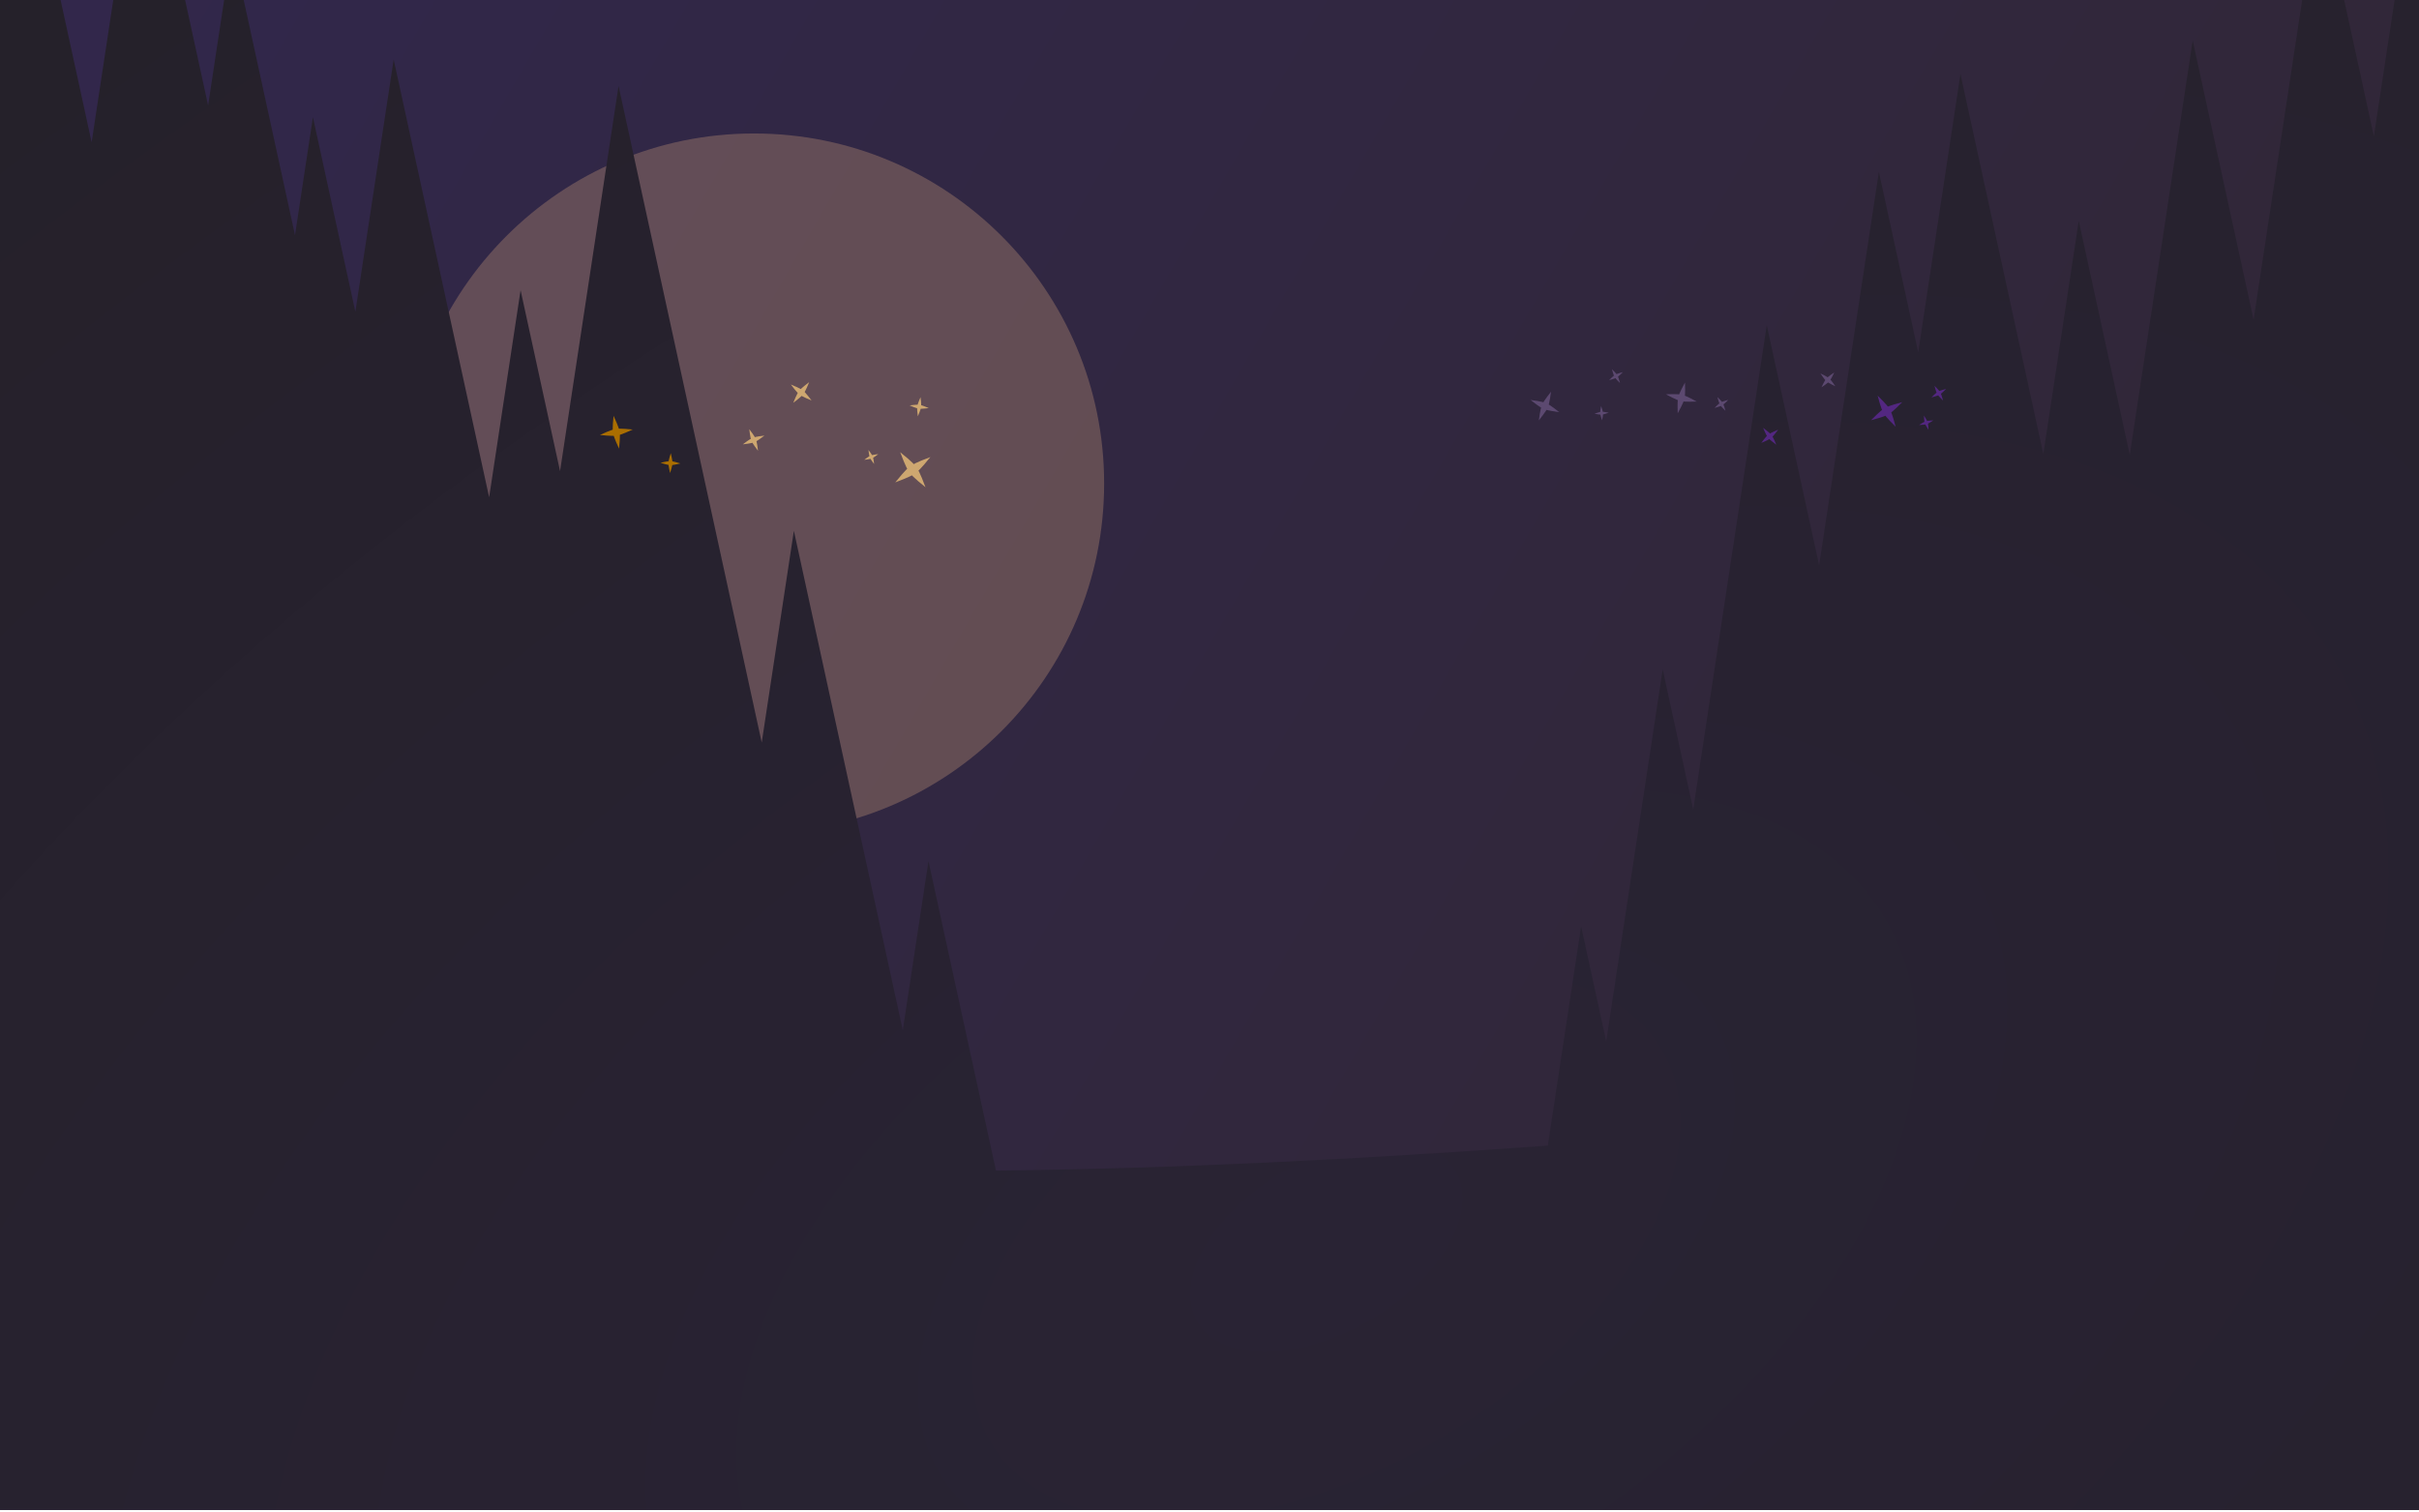
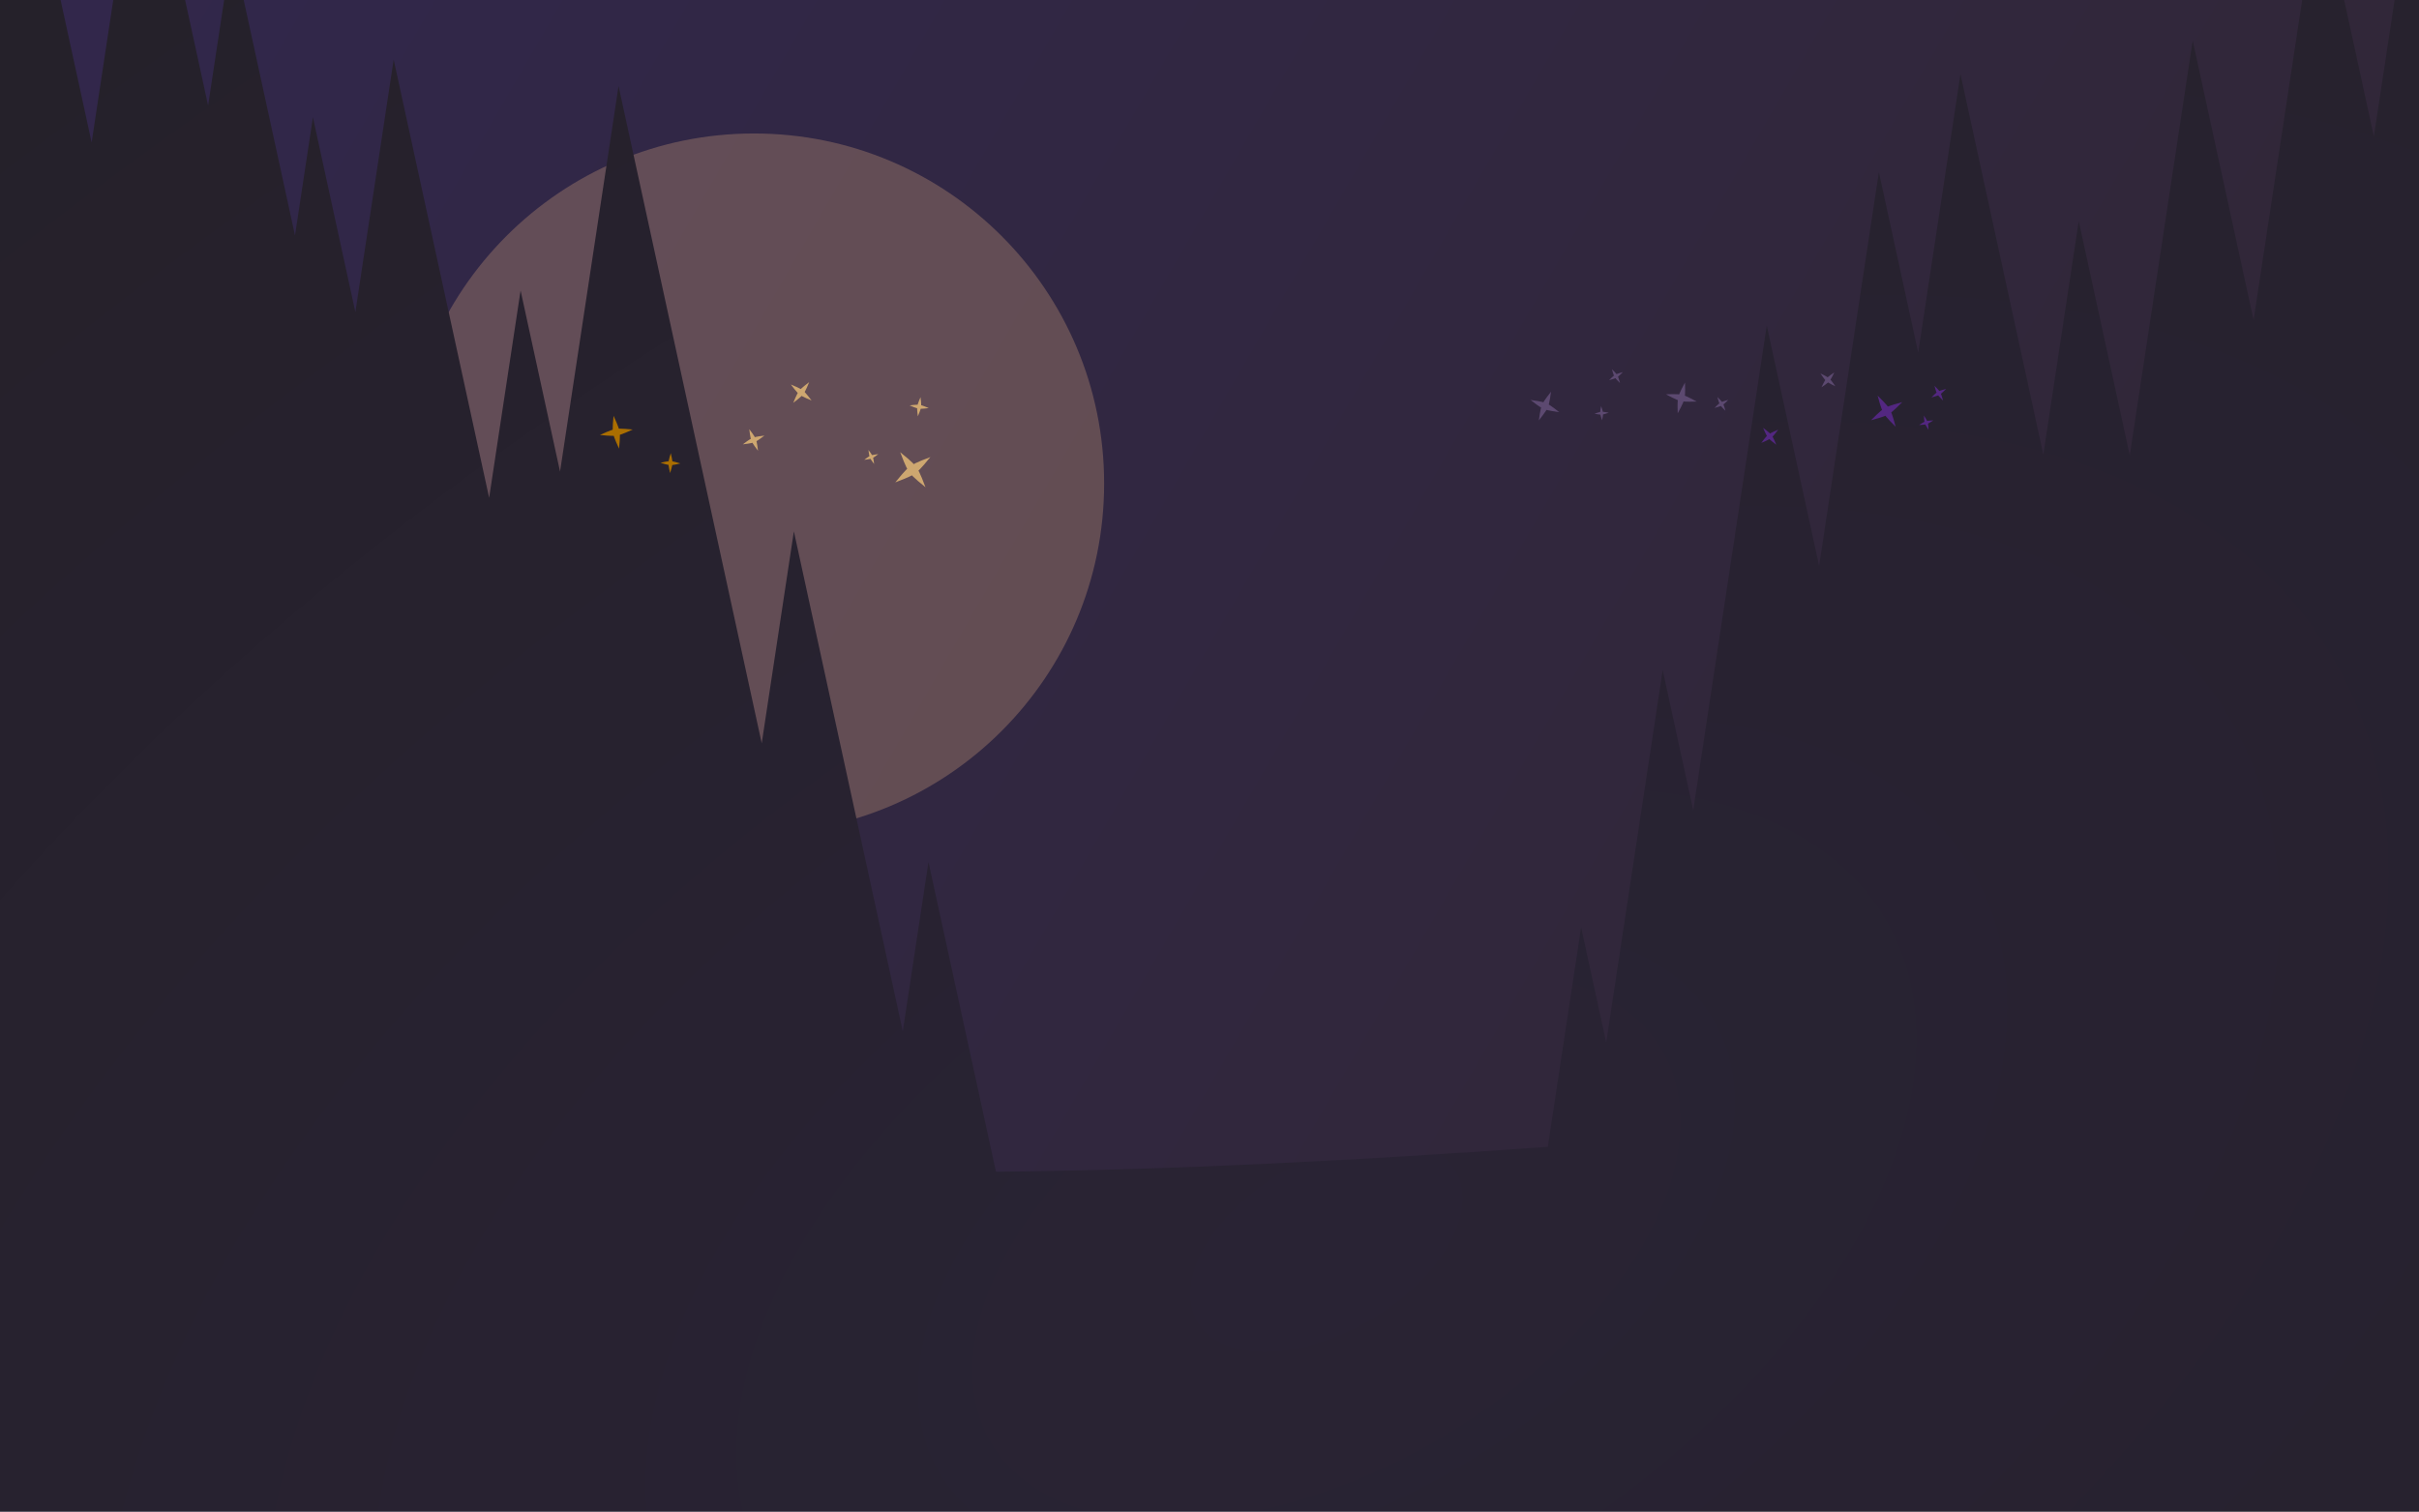
<svg xmlns="http://www.w3.org/2000/svg" xmlns:xlink="http://www.w3.org/1999/xlink" width="2560" height="1600" viewBox="0 0 2560 1600" version="1.1" id="svg1">
  <defs id="defs1">
    <linearGradient id="linearGradient4">
      <stop style="stop-color:#292334;stop-opacity:1;" offset="0" id="stop4" />
      <stop style="stop-color:#242027;stop-opacity:1;" offset="1" id="stop5" />
    </linearGradient>
    <linearGradient id="linearGradient1">
      <stop style="stop-color:#302721;stop-opacity:1;" offset="0" id="stop1" />
      <stop style="stop-color:#322758;stop-opacity:1;" offset="1" id="stop2" />
    </linearGradient>
    <linearGradient xlink:href="#linearGradient1" id="linearGradient2" x1="4306.32" y1="2563.535" x2="-1255.299" y2="-647.467" gradientUnits="userSpaceOnUse" />
-     <radialGradient xlink:href="#linearGradient4" id="radialGradient5" cx="1335.316" cy="1651.003" fx="1335.316" fy="1651.003" r="1280" gradientTransform="matrix(2.775351,-1.619722,0.930788,1.594881,-3839,848.8117)" gradientUnits="userSpaceOnUse" />
+     <radialGradient xlink:href="#linearGradient4" id="radialGradient5" cx="1335.316" cy="1651.003" fx="1335.316" fy="1651.003" r="1280" gradientTransform="matrix(2.775351,-1.619722,0.930788,1.594881,-3839,848.8118)" gradientUnits="userSpaceOnUse" />
  </defs>
  <g id="layer1">
-     <rect style="fill:url(#linearGradient2);stroke-width:5;stroke-linecap:round;paint-order:fill markers stroke" id="rect1" width="2560" height="1598.349" x="0" y="0" />
+     <rect style="fill:url(#linearGradient2);stroke-width:5;stroke-linecap:round;paint-order:fill markers stroke" id="rect1" width="2560" height="1600" x="0" y="0" />
    <circle style="opacity:0.32;fill:#cf9e7c;fill-opacity:1;stroke-width:5;stroke-linecap:round;paint-order:fill markers stroke" id="path3" cx="797.958" cy="511.824" r="370.538" />
-     <path id="path11" style="font-variation-settings:normal;opacity:1;vector-effect:none;fill:url(#radialGradient5);fill-opacity:1;fill-rule:evenodd;stroke:none;stroke-width:5;stroke-linecap:butt;stroke-linejoin:miter;stroke-miterlimit:4;stroke-dasharray:none;stroke-dashoffset:0;stroke-opacity:1;-inkscape-stroke:none;stop-color:#000000;stop-opacity:1" d="m 0,0 v 784.141 446.352 367.857 h 354.869 777.475 447.125 917.936 H 2560 V 1431.949 1132.611 0 h -25.836 L 2512.254,144.283 2480.799,0 h -44.447 L 2384.955,338.461 2320.519,42.902 2253.918,481.504 2199.914,233.795 2162.428,480.654 2074.731,78.395 2030.012,372.881 1988.397,181.994 1925.162,598.416 1869.75,344.248 l -77.834,512.564 -32.305,-148.182 -59.787,393.721 -26.547,-121.768 -35.246,232.107 c -199.27,14.315 -395.065,24.46 -584.014,26.389 L 982.605,911.516 955.418,1090.561 840.154,561.863 806.123,785.979 654.605,90.988 592.691,498.711 550.936,307.18 517.652,526.363 416.631,62.99 376.078,330.045 331.166,124.037 312.195,248.961 257.92,0 H 237.188 L 220.238,111.619 195.904,0 H 119.852 L 96.975,150.654 64.131,0 Z" />
+     <path id="path11" style="font-variation-settings:normal;opacity:1;vector-effect:none;fill:url(#radialGradient5);fill-opacity:1;fill-rule:evenodd;stroke:none;stroke-width:5;stroke-linecap:butt;stroke-linejoin:miter;stroke-miterlimit:4;stroke-dasharray:none;stroke-dashoffset:0;stroke-opacity:1;-inkscape-stroke:none;stop-color:#000000;stop-opacity:1" d="m 0,0 v 784.95 446.812 368.237 h 354.869 777.475 447.125 917.936 H 2560 V 1433.428 1133.781 0 h -25.836 L 2512.254,144.432 2480.799,0 h -44.447 L 2384.955,338.81 2320.519,42.947 2253.918,482.001 2199.914,234.036 2162.428,481.151 2074.731,78.475 2030.012,373.266 1988.397,182.182 1925.162,599.034 1869.75,344.604 l -77.834,513.094 -32.305,-148.335 -59.787,394.127 -26.547,-121.893 -35.246,232.347 c -199.27,14.33 -395.065,24.485 -584.014,26.416 L 982.605,912.457 955.418,1091.687 840.154,562.443 806.123,786.79 654.605,91.082 592.691,499.226 550.936,307.497 517.652,526.907 416.631,63.055 376.078,330.386 331.166,124.165 312.195,249.218 257.92,0 H 237.188 L 220.238,111.734 195.904,0 H 119.852 L 96.975,150.81 64.131,0 Z" />
  </g>
  <g id="g77" transform="matrix(-0.5782451,-3.472508,3.472508,-0.5782451,-3539.816,167.0589)" style="fill:#aa6e00;fill-opacity:1;stroke-width:0.284">
    <path style="font-variation-settings:normal;opacity:1;fill:#aa6e00;fill-opacity:1;fill-rule:nonzero;stroke:none;stroke-width:0.568;stroke-linecap:butt;stroke-linejoin:miter;stroke-miterlimit:4;stroke-dasharray:none;stroke-dashoffset:0;stroke-opacity:1;stop-color:#000000;stop-opacity:1" d="m -277.002,1156.084 c -0.167,0.833 -1,3.333 -1,5 0,1.667 0.833,4.167 1,5 0.167,-0.833 1,-3.333 1,-5 0,-1.667 -0.833,-4.167 -1,-5 z" id="path74" />
    <path style="font-variation-settings:normal;opacity:1;fill:#aa6e00;fill-opacity:1;fill-rule:nonzero;stroke:none;stroke-width:0.568;stroke-linecap:butt;stroke-linejoin:miter;stroke-miterlimit:4;stroke-dasharray:none;stroke-dashoffset:0;stroke-opacity:1;stop-color:#000000;stop-opacity:1" d="m -277.002,1156.084 c -0.167,0.833 -1,3.333 -1,5 0,1.667 0.833,4.167 1,5 0.167,-0.833 1,-3.333 1,-5 0,-1.667 -0.833,-4.167 -1,-5 z" id="path77" transform="rotate(90,-277.0023,1161.084)" />
  </g>
  <g id="g81" transform="matrix(1.483792,-0.6008695,0.6008695,1.483792,635.4235,-1405.523)" style="fill:#cea770;fill-opacity:1;stroke-width:0.625">
    <path style="font-variation-settings:normal;opacity:1;fill:#cea770;fill-opacity:1;fill-rule:nonzero;stroke:none;stroke-width:1.249;stroke-linecap:butt;stroke-linejoin:miter;stroke-miterlimit:4;stroke-dasharray:none;stroke-dashoffset:0;stroke-opacity:1;stop-color:#000000;stop-opacity:1" d="m -277.002,1156.084 c -0.167,0.833 -1,3.333 -1,5 0,1.667 0.833,4.167 1,5 0.167,-0.833 1,-3.333 1,-5 0,-1.667 -0.833,-4.167 -1,-5 z" id="path78" />
    <path style="font-variation-settings:normal;opacity:1;fill:#cea770;fill-opacity:1;fill-rule:nonzero;stroke:none;stroke-width:1.249;stroke-linecap:butt;stroke-linejoin:miter;stroke-miterlimit:4;stroke-dasharray:none;stroke-dashoffset:0;stroke-opacity:1;stop-color:#000000;stop-opacity:1" d="m -277.002,1156.084 c -0.167,0.833 -1,3.333 -1,5 0,1.667 0.833,4.167 1,5 0.167,-0.833 1,-3.333 1,-5 0,-1.667 -0.833,-4.167 -1,-5 z" id="path81" transform="rotate(90,-277.0023,1161.084)" />
  </g>
  <g id="g83" transform="matrix(-0.2844478,2.025765,-2.025765,-0.2844478,3246.041,1321.96)" style="fill:#cea770;fill-opacity:1;stroke-width:0.489">
    <path style="font-variation-settings:normal;opacity:1;fill:#cea770;fill-opacity:1;fill-rule:nonzero;stroke:none;stroke-width:0.978;stroke-linecap:butt;stroke-linejoin:miter;stroke-miterlimit:4;stroke-dasharray:none;stroke-dashoffset:0;stroke-opacity:1;stop-color:#000000;stop-opacity:1" d="m -277.002,1156.084 c -0.167,0.833 -1,3.333 -1,5 0,1.667 0.833,4.167 1,5 0.167,-0.833 1,-3.333 1,-5 0,-1.667 -0.833,-4.167 -1,-5 z" id="path82" />
    <path style="font-variation-settings:normal;opacity:1;fill:#cea770;fill-opacity:1;fill-rule:nonzero;stroke:none;stroke-width:0.978;stroke-linecap:butt;stroke-linejoin:miter;stroke-miterlimit:4;stroke-dasharray:none;stroke-dashoffset:0;stroke-opacity:1;stop-color:#000000;stop-opacity:1" d="m -277.002,1156.084 c -0.167,0.833 -1,3.333 -1,5 0,1.667 0.833,4.167 1,5 0.167,-0.833 1,-3.333 1,-5 0,-1.667 -0.833,-4.167 -1,-5 z" id="path83" transform="rotate(90,-277.0023,1161.084)" />
  </g>
  <g id="g85" transform="matrix(3.71521,-2.680747,2.680747,3.71521,-1117.402,-4559.032)" style="fill:#cea770;fill-opacity:1;stroke-width:0.218">
    <path style="font-variation-settings:normal;opacity:1;fill:#cea770;fill-opacity:1;fill-rule:nonzero;stroke:none;stroke-width:0.437;stroke-linecap:butt;stroke-linejoin:miter;stroke-miterlimit:4;stroke-dasharray:none;stroke-dashoffset:0;stroke-opacity:1;stop-color:#000000;stop-opacity:1" d="m -277.002,1156.084 c -0.167,0.833 -1,3.333 -1,5 0,1.667 0.833,4.167 1,5 0.167,-0.833 1,-3.333 1,-5 0,-1.667 -0.833,-4.167 -1,-5 z" id="path84" />
    <path style="font-variation-settings:normal;opacity:1;fill:#cea770;fill-opacity:1;fill-rule:nonzero;stroke:none;stroke-width:0.437;stroke-linecap:butt;stroke-linejoin:miter;stroke-miterlimit:4;stroke-dasharray:none;stroke-dashoffset:0;stroke-opacity:1;stop-color:#000000;stop-opacity:1" d="m -277.002,1156.084 c -0.167,0.833 -1,3.333 -1,5 0,1.667 0.833,4.167 1,5 0.167,-0.833 1,-3.333 1,-5 0,-1.667 -0.833,-4.167 -1,-5 z" id="path85" transform="rotate(90,-277.0023,1161.084)" />
  </g>
  <g id="g87" transform="matrix(1.68704,-2.190784,2.190784,1.68704,-1228.462,-2150.186)" style="fill:#cea770;fill-opacity:1;stroke-width:0.362">
    <path style="font-variation-settings:normal;opacity:1;fill:#cea770;fill-opacity:1;fill-rule:nonzero;stroke:none;stroke-width:0.723;stroke-linecap:butt;stroke-linejoin:miter;stroke-miterlimit:4;stroke-dasharray:none;stroke-dashoffset:0;stroke-opacity:1;stop-color:#000000;stop-opacity:1" d="m -277.002,1156.084 c -0.167,0.833 -1,3.333 -1,5 0,1.667 0.833,4.167 1,5 0.167,-0.833 1,-3.333 1,-5 0,-1.667 -0.833,-4.167 -1,-5 z" id="path86" />
    <path style="font-variation-settings:normal;opacity:1;fill:#cea770;fill-opacity:1;fill-rule:nonzero;stroke:none;stroke-width:0.723;stroke-linecap:butt;stroke-linejoin:miter;stroke-miterlimit:4;stroke-dasharray:none;stroke-dashoffset:0;stroke-opacity:1;stop-color:#000000;stop-opacity:1" d="m -277.002,1156.084 c -0.167,0.833 -1,3.333 -1,5 0,1.667 0.833,4.167 1,5 0.167,-0.833 1,-3.333 1,-5 0,-1.667 -0.833,-4.167 -1,-5 z" id="path87" transform="rotate(90,-277.0023,1161.084)" />
  </g>
  <g id="g89" transform="matrix(0.06931283,-2.10255,2.10255,0.06931283,-1712.505,-172.6588)" style="fill:#aa6e00;fill-opacity:1;stroke-width:0.475">
    <path style="font-variation-settings:normal;opacity:1;fill:#aa6e00;fill-opacity:1;fill-rule:nonzero;stroke:none;stroke-width:0.951;stroke-linecap:butt;stroke-linejoin:miter;stroke-miterlimit:4;stroke-dasharray:none;stroke-dashoffset:0;stroke-opacity:1;stop-color:#000000;stop-opacity:1" d="m -277.002,1156.084 c -0.167,0.833 -1,3.333 -1,5 0,1.667 0.833,4.167 1,5 0.167,-0.833 1,-3.333 1,-5 0,-1.667 -0.833,-4.167 -1,-5 z" id="path88" />
    <path style="font-variation-settings:normal;opacity:1;fill:#aa6e00;fill-opacity:1;fill-rule:nonzero;stroke:none;stroke-width:0.951;stroke-linecap:butt;stroke-linejoin:miter;stroke-miterlimit:4;stroke-dasharray:none;stroke-dashoffset:0;stroke-opacity:1;stop-color:#000000;stop-opacity:1" d="m -277.002,1156.084 c -0.167,0.833 -1,3.333 -1,5 0,1.667 0.833,4.167 1,5 0.167,-0.833 1,-3.333 1,-5 0,-1.667 -0.833,-4.167 -1,-5 z" id="path89" transform="rotate(90,-277.0023,1161.084)" />
  </g>
  <g id="g210" transform="matrix(-1.501105,0.1026524,-0.1026524,-1.501105,1398.349,2208.732)" style="fill:#5c4970;fill-opacity:1;stroke-width:0.665">
    <path style="font-variation-settings:normal;opacity:1;fill:#5c4970;fill-opacity:1;fill-rule:nonzero;stroke:none;stroke-width:1.329;stroke-linecap:butt;stroke-linejoin:miter;stroke-miterlimit:4;stroke-dasharray:none;stroke-dashoffset:0;stroke-opacity:1;stop-color:#000000;stop-opacity:1" d="m -277.002,1156.084 c -0.167,0.833 -1,3.333 -1,5 0,1.667 0.833,4.167 1,5 0.167,-0.833 1,-3.333 1,-5 0,-1.667 -0.833,-4.167 -1,-5 z" id="path209" />
    <path style="font-variation-settings:normal;opacity:1;fill:#5c4970;fill-opacity:1;fill-rule:nonzero;stroke:none;stroke-width:1.329;stroke-linecap:butt;stroke-linejoin:miter;stroke-miterlimit:4;stroke-dasharray:none;stroke-dashoffset:0;stroke-opacity:1;stop-color:#000000;stop-opacity:1" d="m -277.002,1156.084 c -0.167,0.833 -1,3.333 -1,5 0,1.667 0.833,4.167 1,5 0.167,-0.833 1,-3.333 1,-5 0,-1.667 -0.833,-4.167 -1,-5 z" id="path210" transform="rotate(90,-277.0023,1161.084)" />
  </g>
  <g id="g212" transform="matrix(-1.577266,-1.356613,1.356613,-1.577266,-77.62236,1857.656)" style="fill:#5c4970;fill-opacity:1;stroke-width:0.481">
    <path style="font-variation-settings:normal;opacity:1;fill:#5c4970;fill-opacity:1;fill-rule:nonzero;stroke:none;stroke-width:0.961;stroke-linecap:butt;stroke-linejoin:miter;stroke-miterlimit:4;stroke-dasharray:none;stroke-dashoffset:0;stroke-opacity:1;stop-color:#000000;stop-opacity:1" d="m -277.002,1156.084 c -0.167,0.833 -1,3.333 -1,5 0,1.667 0.833,4.167 1,5 0.167,-0.833 1,-3.333 1,-5 0,-1.667 -0.833,-4.167 -1,-5 z" id="path211" />
    <path style="font-variation-settings:normal;opacity:1;fill:#5c4970;fill-opacity:1;fill-rule:nonzero;stroke:none;stroke-width:0.961;stroke-linecap:butt;stroke-linejoin:miter;stroke-miterlimit:4;stroke-dasharray:none;stroke-dashoffset:0;stroke-opacity:1;stop-color:#000000;stop-opacity:1" d="m -277.002,1156.084 c -0.167,0.833 -1,3.333 -1,5 0,1.667 0.833,4.167 1,5 0.167,-0.833 1,-3.333 1,-5 0,-1.667 -0.833,-4.167 -1,-5 z" id="path212" transform="rotate(90,-277.0023,1161.084)" />
  </g>
  <g id="g214" transform="matrix(-3.29917,1.91144,-1.91144,-3.29917,3302.075,4795.337)" style="fill:#532781;fill-opacity:1;stroke-width:0.262">
    <path style="font-variation-settings:normal;opacity:1;fill:#532781;fill-opacity:1;fill-rule:nonzero;stroke:none;stroke-width:0.525;stroke-linecap:butt;stroke-linejoin:miter;stroke-miterlimit:4;stroke-dasharray:none;stroke-dashoffset:0;stroke-opacity:1;stop-color:#000000;stop-opacity:1" d="m -277.002,1156.084 c -0.167,0.833 -1,3.333 -1,5 0,1.667 0.833,4.167 1,5 0.167,-0.833 1,-3.333 1,-5 0,-1.667 -0.833,-4.167 -1,-5 z" id="path213" />
    <path style="font-variation-settings:normal;opacity:1;fill:#532781;fill-opacity:1;fill-rule:nonzero;stroke:none;stroke-width:0.525;stroke-linecap:butt;stroke-linejoin:miter;stroke-miterlimit:4;stroke-dasharray:none;stroke-dashoffset:0;stroke-opacity:1;stop-color:#000000;stop-opacity:1" d="m -277.002,1156.084 c -0.167,0.833 -1,3.333 -1,5 0,1.667 0.833,4.167 1,5 0.167,-0.833 1,-3.333 1,-5 0,-1.667 -0.833,-4.167 -1,-5 z" id="path214" transform="rotate(90,-277.0023,1161.084)" />
  </g>
  <g id="g216" transform="matrix(-1.553978,0.9033406,-0.9033406,-1.553978,2670.166,2470.716)" style="fill:#532781;fill-opacity:1;stroke-width:0.556">
    <path style="font-variation-settings:normal;opacity:1;fill:#532781;fill-opacity:1;fill-rule:nonzero;stroke:none;stroke-width:1.113;stroke-linecap:butt;stroke-linejoin:miter;stroke-miterlimit:4;stroke-dasharray:none;stroke-dashoffset:0;stroke-opacity:1;stop-color:#000000;stop-opacity:1" d="m -277.002,1156.084 c -0.167,0.833 -1,3.333 -1,5 0,1.667 0.833,4.167 1,5 0.167,-0.833 1,-3.333 1,-5 0,-1.667 -0.833,-4.167 -1,-5 z" id="path215" />
    <path style="font-variation-settings:normal;opacity:1;fill:#532781;fill-opacity:1;fill-rule:nonzero;stroke:none;stroke-width:1.113;stroke-linecap:butt;stroke-linejoin:miter;stroke-miterlimit:4;stroke-dasharray:none;stroke-dashoffset:0;stroke-opacity:1;stop-color:#000000;stop-opacity:1" d="m -277.002,1156.084 c -0.167,0.833 -1,3.333 -1,5 0,1.667 0.833,4.167 1,5 0.167,-0.833 1,-3.333 1,-5 0,-1.667 -0.833,-4.167 -1,-5 z" id="path216" transform="rotate(90,-277.0023,1161.084)" />
  </g>
  <g id="g218" transform="matrix(0.4857128,1.503148,-1.503148,0.4857128,3918.333,299.8664)" style="fill:#532781;fill-opacity:1;stroke-width:0.633">
    <path style="font-variation-settings:normal;opacity:1;fill:#532781;fill-opacity:1;fill-rule:nonzero;stroke:none;stroke-width:1.266;stroke-linecap:butt;stroke-linejoin:miter;stroke-miterlimit:4;stroke-dasharray:none;stroke-dashoffset:0;stroke-opacity:1;stop-color:#000000;stop-opacity:1" d="m -277.002,1156.084 c -0.167,0.833 -1,3.333 -1,5 0,1.667 0.833,4.167 1,5 0.167,-0.833 1,-3.333 1,-5 0,-1.667 -0.833,-4.167 -1,-5 z" id="path217" />
    <path style="font-variation-settings:normal;opacity:1;fill:#532781;fill-opacity:1;fill-rule:nonzero;stroke:none;stroke-width:1.266;stroke-linecap:butt;stroke-linejoin:miter;stroke-miterlimit:4;stroke-dasharray:none;stroke-dashoffset:0;stroke-opacity:1;stop-color:#000000;stop-opacity:1" d="m -277.002,1156.084 c -0.167,0.833 -1,3.333 -1,5 0,1.667 0.833,4.167 1,5 0.167,-0.833 1,-3.333 1,-5 0,-1.667 -0.833,-4.167 -1,-5 z" id="path218" transform="rotate(90,-277.0023,1161.084)" />
  </g>
  <g id="g220" transform="matrix(-3.260597,-0.7697351,0.7697351,-3.260597,-17.56825,3993.836)" style="fill:#5c4970;fill-opacity:1;stroke-width:0.298">
    <path style="font-variation-settings:normal;opacity:1;fill:#5c4970;fill-opacity:1;fill-rule:nonzero;stroke:none;stroke-width:0.597;stroke-linecap:butt;stroke-linejoin:miter;stroke-miterlimit:4;stroke-dasharray:none;stroke-dashoffset:0;stroke-opacity:1;stop-color:#000000;stop-opacity:1" d="m -277.002,1156.084 c -0.167,0.833 -1,3.333 -1,5 0,1.667 0.833,4.167 1,5 0.167,-0.833 1,-3.333 1,-5 0,-1.667 -0.833,-4.167 -1,-5 z" id="path219" />
    <path style="font-variation-settings:normal;opacity:1;fill:#5c4970;fill-opacity:1;fill-rule:nonzero;stroke:none;stroke-width:0.597;stroke-linecap:butt;stroke-linejoin:miter;stroke-miterlimit:4;stroke-dasharray:none;stroke-dashoffset:0;stroke-opacity:1;stop-color:#000000;stop-opacity:1" d="m -277.002,1156.084 c -0.167,0.833 -1,3.333 -1,5 0,1.667 0.833,4.167 1,5 0.167,-0.833 1,-3.333 1,-5 0,-1.667 -0.833,-4.167 -1,-5 z" id="path220" transform="rotate(90,-277.0023,1161.084)" />
  </g>
  <g id="g222" transform="matrix(1.785037,-1.398872,1.398872,1.785037,743.1196,-1998.235)" style="fill:#532781;fill-opacity:1;stroke-width:0.441">
    <path style="font-variation-settings:normal;opacity:1;fill:#532781;fill-opacity:1;fill-rule:nonzero;stroke:none;stroke-width:0.882;stroke-linecap:butt;stroke-linejoin:miter;stroke-miterlimit:4;stroke-dasharray:none;stroke-dashoffset:0;stroke-opacity:1;stop-color:#000000;stop-opacity:1" d="m -277.002,1156.084 c -0.167,0.833 -1,3.333 -1,5 0,1.667 0.833,4.167 1,5 0.167,-0.833 1,-3.333 1,-5 0,-1.667 -0.833,-4.167 -1,-5 z" id="path221" />
    <path style="font-variation-settings:normal;opacity:1;fill:#532781;fill-opacity:1;fill-rule:nonzero;stroke:none;stroke-width:0.882;stroke-linecap:butt;stroke-linejoin:miter;stroke-miterlimit:4;stroke-dasharray:none;stroke-dashoffset:0;stroke-opacity:1;stop-color:#000000;stop-opacity:1" d="m -277.002,1156.084 c -0.167,0.833 -1,3.333 -1,5 0,1.667 0.833,4.167 1,5 0.167,-0.833 1,-3.333 1,-5 0,-1.667 -0.833,-4.167 -1,-5 z" id="path222" transform="rotate(90,-277.0023,1161.084)" />
  </g>
  <g id="g224" transform="matrix(-1.291016,3.038164,-3.038164,-1.291016,4804.934,2770.391)" style="fill:#5c4970;fill-opacity:1;stroke-width:0.303">
    <path style="font-variation-settings:normal;opacity:1;fill:#5c4970;fill-opacity:1;fill-rule:nonzero;stroke:none;stroke-width:0.606;stroke-linecap:butt;stroke-linejoin:miter;stroke-miterlimit:4;stroke-dasharray:none;stroke-dashoffset:0;stroke-opacity:1;stop-color:#000000;stop-opacity:1" d="m -277.002,1156.084 c -0.167,0.833 -1,3.333 -1,5 0,1.667 0.833,4.167 1,5 0.167,-0.833 1,-3.333 1,-5 0,-1.667 -0.833,-4.167 -1,-5 z" id="path223" />
    <path style="font-variation-settings:normal;opacity:1;fill:#5c4970;fill-opacity:1;fill-rule:nonzero;stroke:none;stroke-width:0.606;stroke-linecap:butt;stroke-linejoin:miter;stroke-miterlimit:4;stroke-dasharray:none;stroke-dashoffset:0;stroke-opacity:1;stop-color:#000000;stop-opacity:1" d="m -277.002,1156.084 c -0.167,0.833 -1,3.333 -1,5 0,1.667 0.833,4.167 1,5 0.167,-0.833 1,-3.333 1,-5 0,-1.667 -0.833,-4.167 -1,-5 z" id="path224" transform="rotate(90,-277.0023,1161.084)" />
  </g>
  <g id="g226" transform="matrix(0.8490789,1.456558,-1.456558,0.8490789,3748.126,-154.8337)" style="fill:#5c4970;fill-opacity:1;stroke-width:0.593">
    <path style="font-variation-settings:normal;opacity:1;fill:#5c4970;fill-opacity:1;fill-rule:nonzero;stroke:none;stroke-width:1.186;stroke-linecap:butt;stroke-linejoin:miter;stroke-miterlimit:4;stroke-dasharray:none;stroke-dashoffset:0;stroke-opacity:1;stop-color:#000000;stop-opacity:1" d="m -277.002,1156.084 c -0.167,0.833 -1,3.333 -1,5 0,1.667 0.833,4.167 1,5 0.167,-0.833 1,-3.333 1,-5 0,-1.667 -0.833,-4.167 -1,-5 z" id="path225" />
    <path style="font-variation-settings:normal;opacity:1;fill:#5c4970;fill-opacity:1;fill-rule:nonzero;stroke:none;stroke-width:1.186;stroke-linecap:butt;stroke-linejoin:miter;stroke-miterlimit:4;stroke-dasharray:none;stroke-dashoffset:0;stroke-opacity:1;stop-color:#000000;stop-opacity:1" d="m -277.002,1156.084 c -0.167,0.833 -1,3.333 -1,5 0,1.667 0.833,4.167 1,5 0.167,-0.833 1,-3.333 1,-5 0,-1.667 -0.833,-4.167 -1,-5 z" id="path226" transform="rotate(90,-277.0023,1161.084)" />
  </g>
  <g id="g231" transform="matrix(0.8490789,1.456558,-1.456558,0.8490789,3636.558,-184.219)" style="fill:#5c4970;fill-opacity:1;stroke-width:0.593">
    <path style="font-variation-settings:normal;opacity:1;fill:#5c4970;fill-opacity:1;fill-rule:nonzero;stroke:none;stroke-width:1.186;stroke-linecap:butt;stroke-linejoin:miter;stroke-miterlimit:4;stroke-dasharray:none;stroke-dashoffset:0;stroke-opacity:1;stop-color:#000000;stop-opacity:1" d="m -277.002,1156.084 c -0.167,0.833 -1,3.333 -1,5 0,1.667 0.833,4.167 1,5 0.167,-0.833 1,-3.333 1,-5 0,-1.667 -0.833,-4.167 -1,-5 z" id="path230" />
    <path style="font-variation-settings:normal;opacity:1;fill:#5c4970;fill-opacity:1;fill-rule:nonzero;stroke:none;stroke-width:1.186;stroke-linecap:butt;stroke-linejoin:miter;stroke-miterlimit:4;stroke-dasharray:none;stroke-dashoffset:0;stroke-opacity:1;stop-color:#000000;stop-opacity:1" d="m -277.002,1156.084 c -0.167,0.833 -1,3.333 -1,5 0,1.667 0.833,4.167 1,5 0.167,-0.833 1,-3.333 1,-5 0,-1.667 -0.833,-4.167 -1,-5 z" id="path231" transform="rotate(90,-277.0023,1161.084)" />
  </g>
  <g id="g235" transform="matrix(2.283792,-0.9248338,0.9248338,2.283792,356.3757,-2442.129)" style="fill:#cea770;fill-opacity:1;stroke-width:0.406">
    <path style="font-variation-settings:normal;opacity:1;fill:#cea770;fill-opacity:1;fill-rule:nonzero;stroke:none;stroke-width:0.812;stroke-linecap:butt;stroke-linejoin:miter;stroke-miterlimit:4;stroke-dasharray:none;stroke-dashoffset:0;stroke-opacity:1;stop-color:#000000;stop-opacity:1" d="m -277.002,1156.084 c -0.167,0.833 -1,3.333 -1,5 0,1.667 0.833,4.167 1,5 0.167,-0.833 1,-3.333 1,-5 0,-1.667 -0.833,-4.167 -1,-5 z" id="path234" />
    <path style="font-variation-settings:normal;opacity:1;fill:#cea770;fill-opacity:1;fill-rule:nonzero;stroke:none;stroke-width:0.812;stroke-linecap:butt;stroke-linejoin:miter;stroke-miterlimit:4;stroke-dasharray:none;stroke-dashoffset:0;stroke-opacity:1;stop-color:#000000;stop-opacity:1" d="m -277.002,1156.084 c -0.167,0.833 -1,3.333 -1,5 0,1.667 0.833,4.167 1,5 0.167,-0.833 1,-3.333 1,-5 0,-1.667 -0.833,-4.167 -1,-5 z" id="path235" transform="rotate(90,-277.0023,1161.084)" />
  </g>
</svg>
